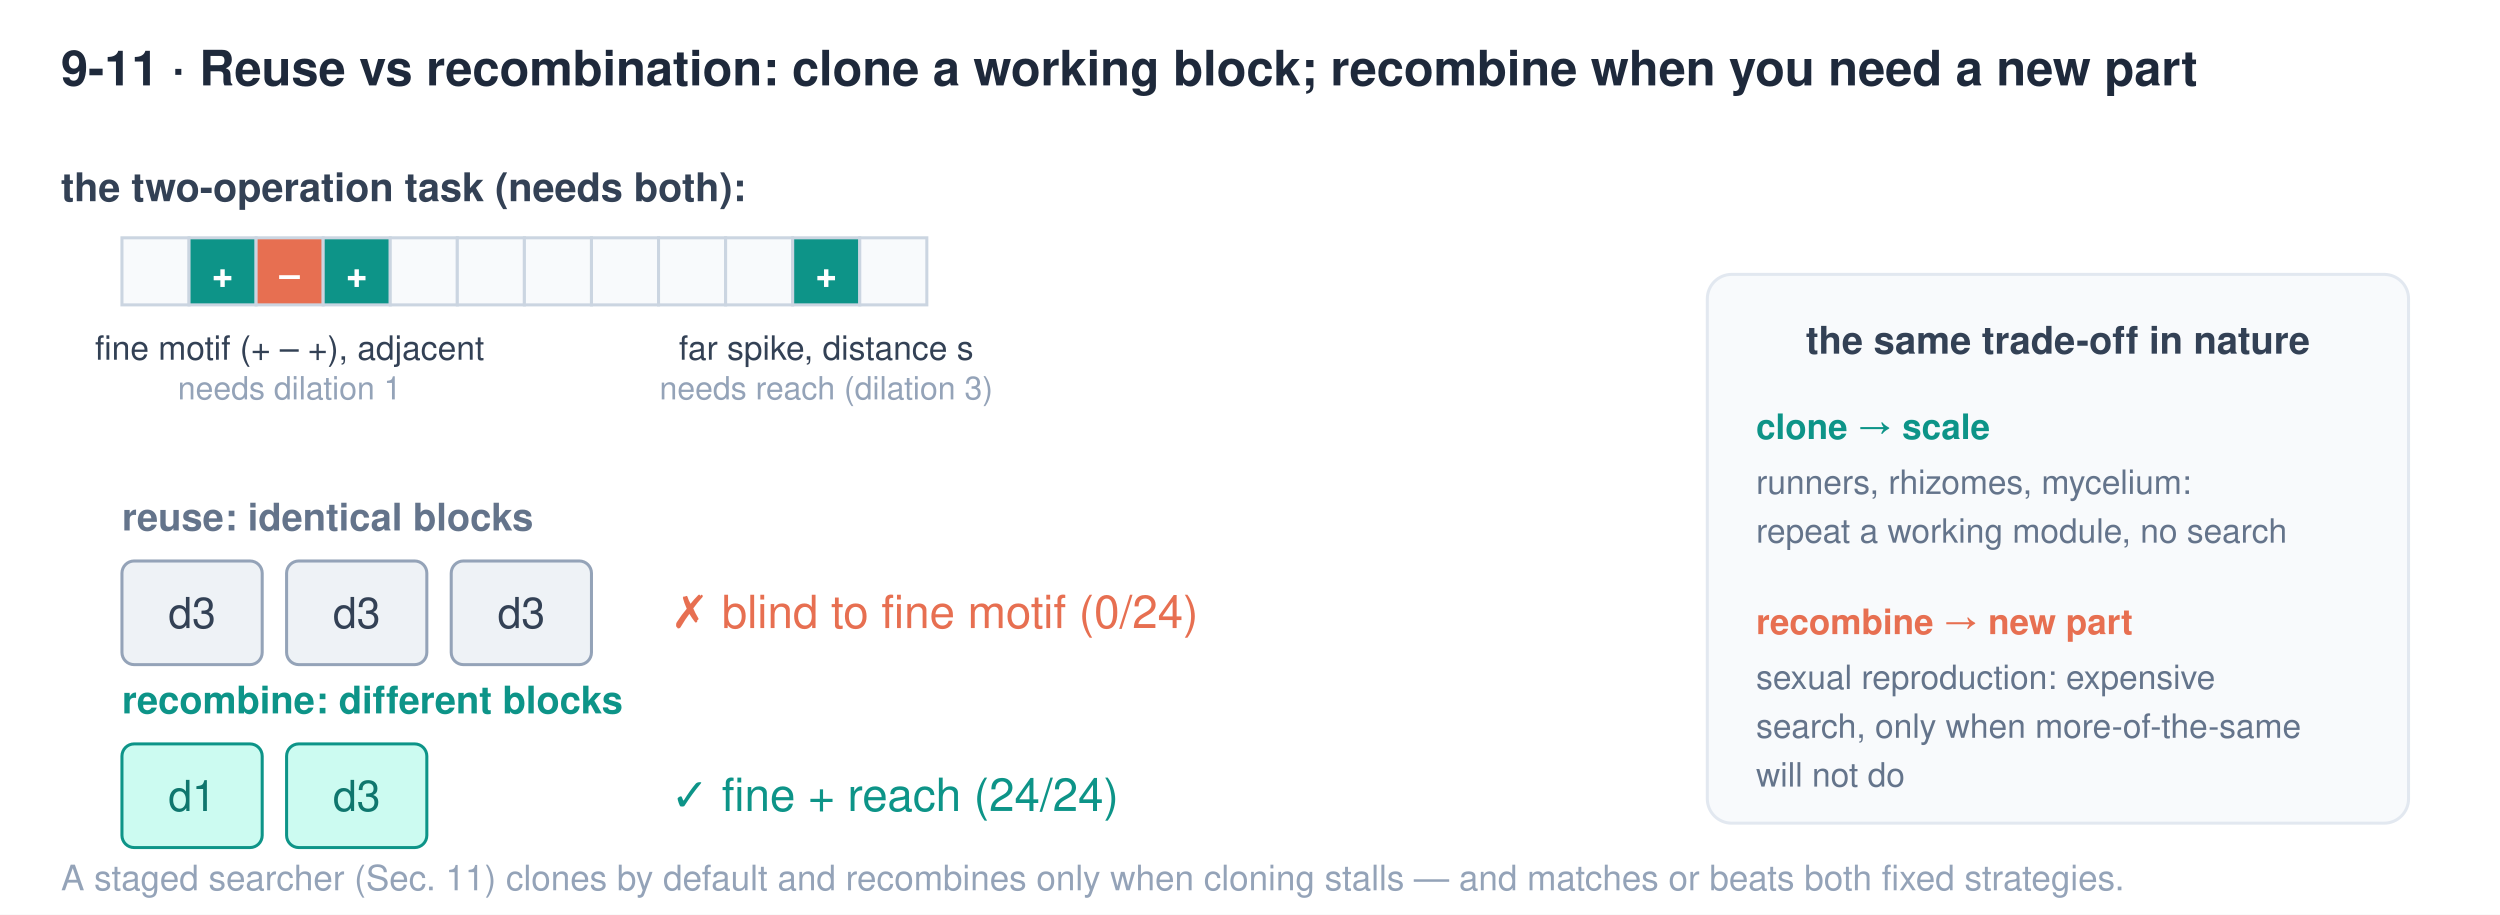
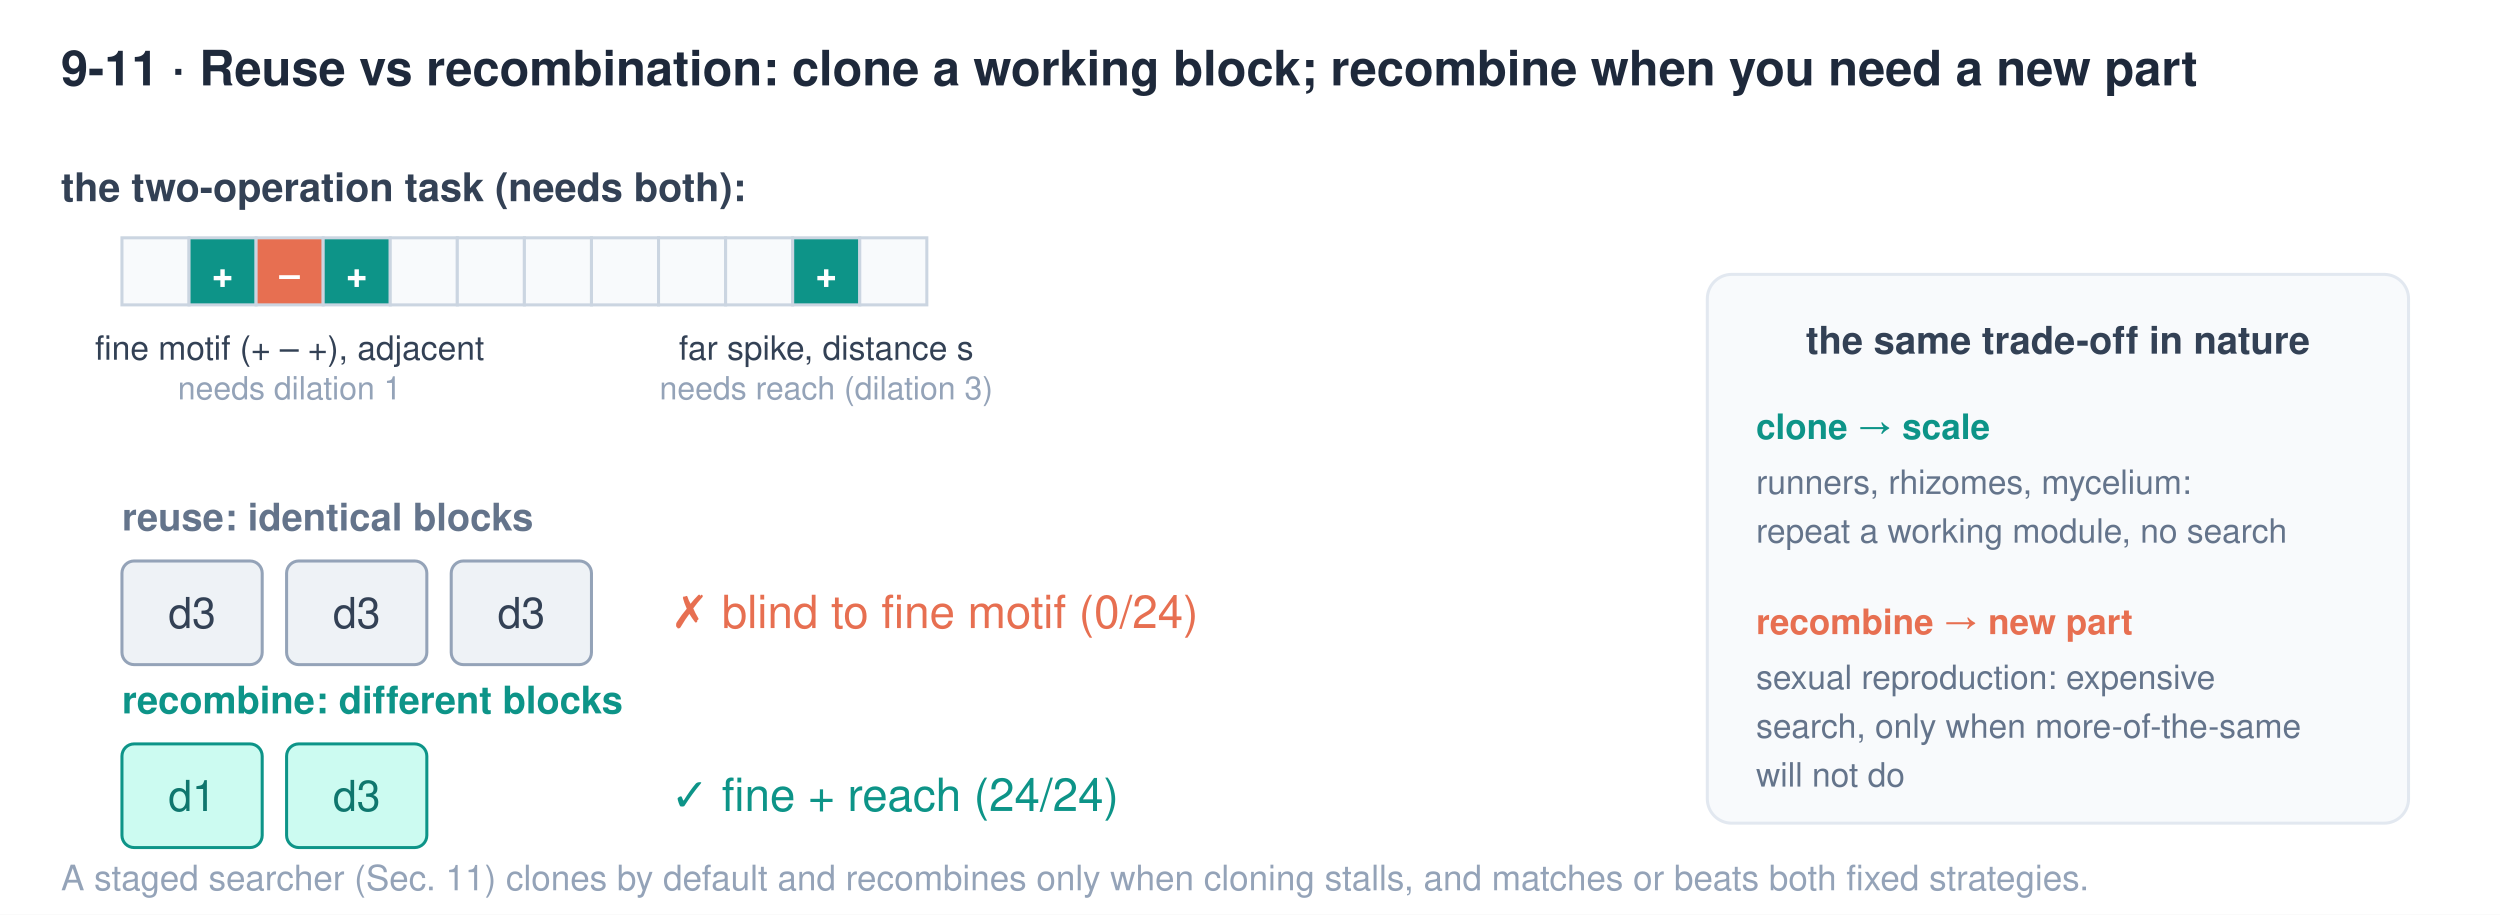
<svg xmlns="http://www.w3.org/2000/svg" viewBox="0 0 820 300" font-family="Segoe UI, Helvetica, Arial, sans-serif">
  <rect x="0" y="0" width="820" height="300" fill="#ffffff" />
  <text x="20" y="28" font-size="16" font-weight="600" fill="#1e293b">9-11 · Reuse vs recombination: clone a working block; recombine when you need a new part</text>
  <text x="20" y="66" font-size="13" font-weight="600" fill="#334155">the two-operation task (needs both):</text>
  <g transform="translate(40,78)">
    <g stroke="#cbd5e1" fill="#f8fafc">
      <rect x="0" y="0" width="22" height="22" />
      <rect x="22" y="0" width="22" height="22" fill="#0d9488" />
      <rect x="44" y="0" width="22" height="22" fill="#e76f51" />
      <rect x="66" y="0" width="22" height="22" fill="#0d9488" />
      <rect x="88" y="0" width="22" height="22" />
      <rect x="110" y="0" width="22" height="22" />
      <rect x="132" y="0" width="22" height="22" />
      <rect x="154" y="0" width="22" height="22" />
      <rect x="176" y="0" width="22" height="22" />
      <rect x="198" y="0" width="22" height="22" />
      <rect x="220" y="0" width="22" height="22" fill="#0d9488" />
      <rect x="242" y="0" width="22" height="22" />
    </g>
    <g font-size="12" font-weight="700" fill="#ffffff" text-anchor="middle">
      <text x="33" y="16">+</text>
      <text x="55" y="16">–</text>
      <text x="77" y="16">+</text>
      <text x="231" y="16">+</text>
    </g>
    <text x="55" y="40" font-size="11" fill="#334155" text-anchor="middle">fine motif (+ – +), adjacent</text>
    <text x="55" y="53" font-size="10.5" fill="#94a3b8" text-anchor="middle">needs dilation 1</text>
    <text x="231" y="40" font-size="11" fill="#334155" text-anchor="middle">far spike, distance s</text>
    <text x="231" y="53" font-size="10.5" fill="#94a3b8" text-anchor="middle">needs reach (dilation 3)</text>
  </g>
  <g transform="translate(40,180)">
    <text x="0" y="-6" font-size="12.5" font-weight="600" fill="#64748b">reuse: identical blocks</text>
    <rect x="0" y="4" width="46" height="34" rx="4" fill="#eef2f6" stroke="#94a3b8" />
    <text x="23" y="26" font-size="14" fill="#334155" text-anchor="middle">d3</text>
    <rect x="54" y="4" width="46" height="34" rx="4" fill="#eef2f6" stroke="#94a3b8" />
    <text x="77" y="26" font-size="14" fill="#334155" text-anchor="middle">d3</text>
    <rect x="108" y="4" width="46" height="34" rx="4" fill="#eef2f6" stroke="#94a3b8" />
    <text x="131" y="26" font-size="14" fill="#334155" text-anchor="middle">d3</text>
    <text x="180" y="26" font-size="15" fill="#e76f51">✗ blind to fine motif (0/24)</text>
  </g>
  <g transform="translate(40,240)">
    <text x="0" y="-6" font-size="12.5" font-weight="600" fill="#0d9488">recombine: different blocks</text>
    <rect x="0" y="4" width="46" height="34" rx="4" fill="#ccfbf1" stroke="#0d9488" />
    <text x="23" y="26" font-size="14" fill="#0f766e" text-anchor="middle">d1</text>
    <rect x="54" y="4" width="46" height="34" rx="4" fill="#ccfbf1" stroke="#0d9488" />
    <text x="77" y="26" font-size="14" fill="#0f766e" text-anchor="middle">d3</text>
    <text x="180" y="26" font-size="15" fill="#0d9488">✓ fine + reach (24/24)</text>
  </g>
  <g transform="translate(560,90)">
    <rect x="0" y="0" width="230" height="180" rx="8" fill="#f8fafc" stroke="#e2e8f0" />
    <text x="115" y="26" font-size="12.5" font-weight="600" fill="#334155" text-anchor="middle">the same trade-off in nature</text>
    <text x="16" y="54" font-size="11.5" fill="#0d9488" font-weight="600">clone → scale</text>
    <text x="16" y="72" font-size="11" fill="#64748b">runners, rhizomes, mycelium:</text>
    <text x="16" y="88" font-size="11" fill="#64748b">repeat a working module, no search</text>
    <text x="16" y="118" font-size="11.5" fill="#e76f51" font-weight="600">recombine → new part</text>
    <text x="16" y="136" font-size="11" fill="#64748b">sexual reproduction: expensive</text>
    <text x="16" y="152" font-size="11" fill="#64748b">search, only when more-of-the-same</text>
    <text x="16" y="168" font-size="11" fill="#64748b">will not do</text>
  </g>
-   <text x="20" y="292" font-size="11.5" fill="#94a3b8">A staged searcher (Sec. 11) clones by default and recombines only when cloning stalls — and matches or beats both fixed strategies.</text>
+   <text x="20" y="292" font-size="11.5" fill="#94a3b8">A staged searcher (Sec. 11) clones by default and recombines only when cloning stalls, and matches or beats both fixed strategies.</text>
</svg>
